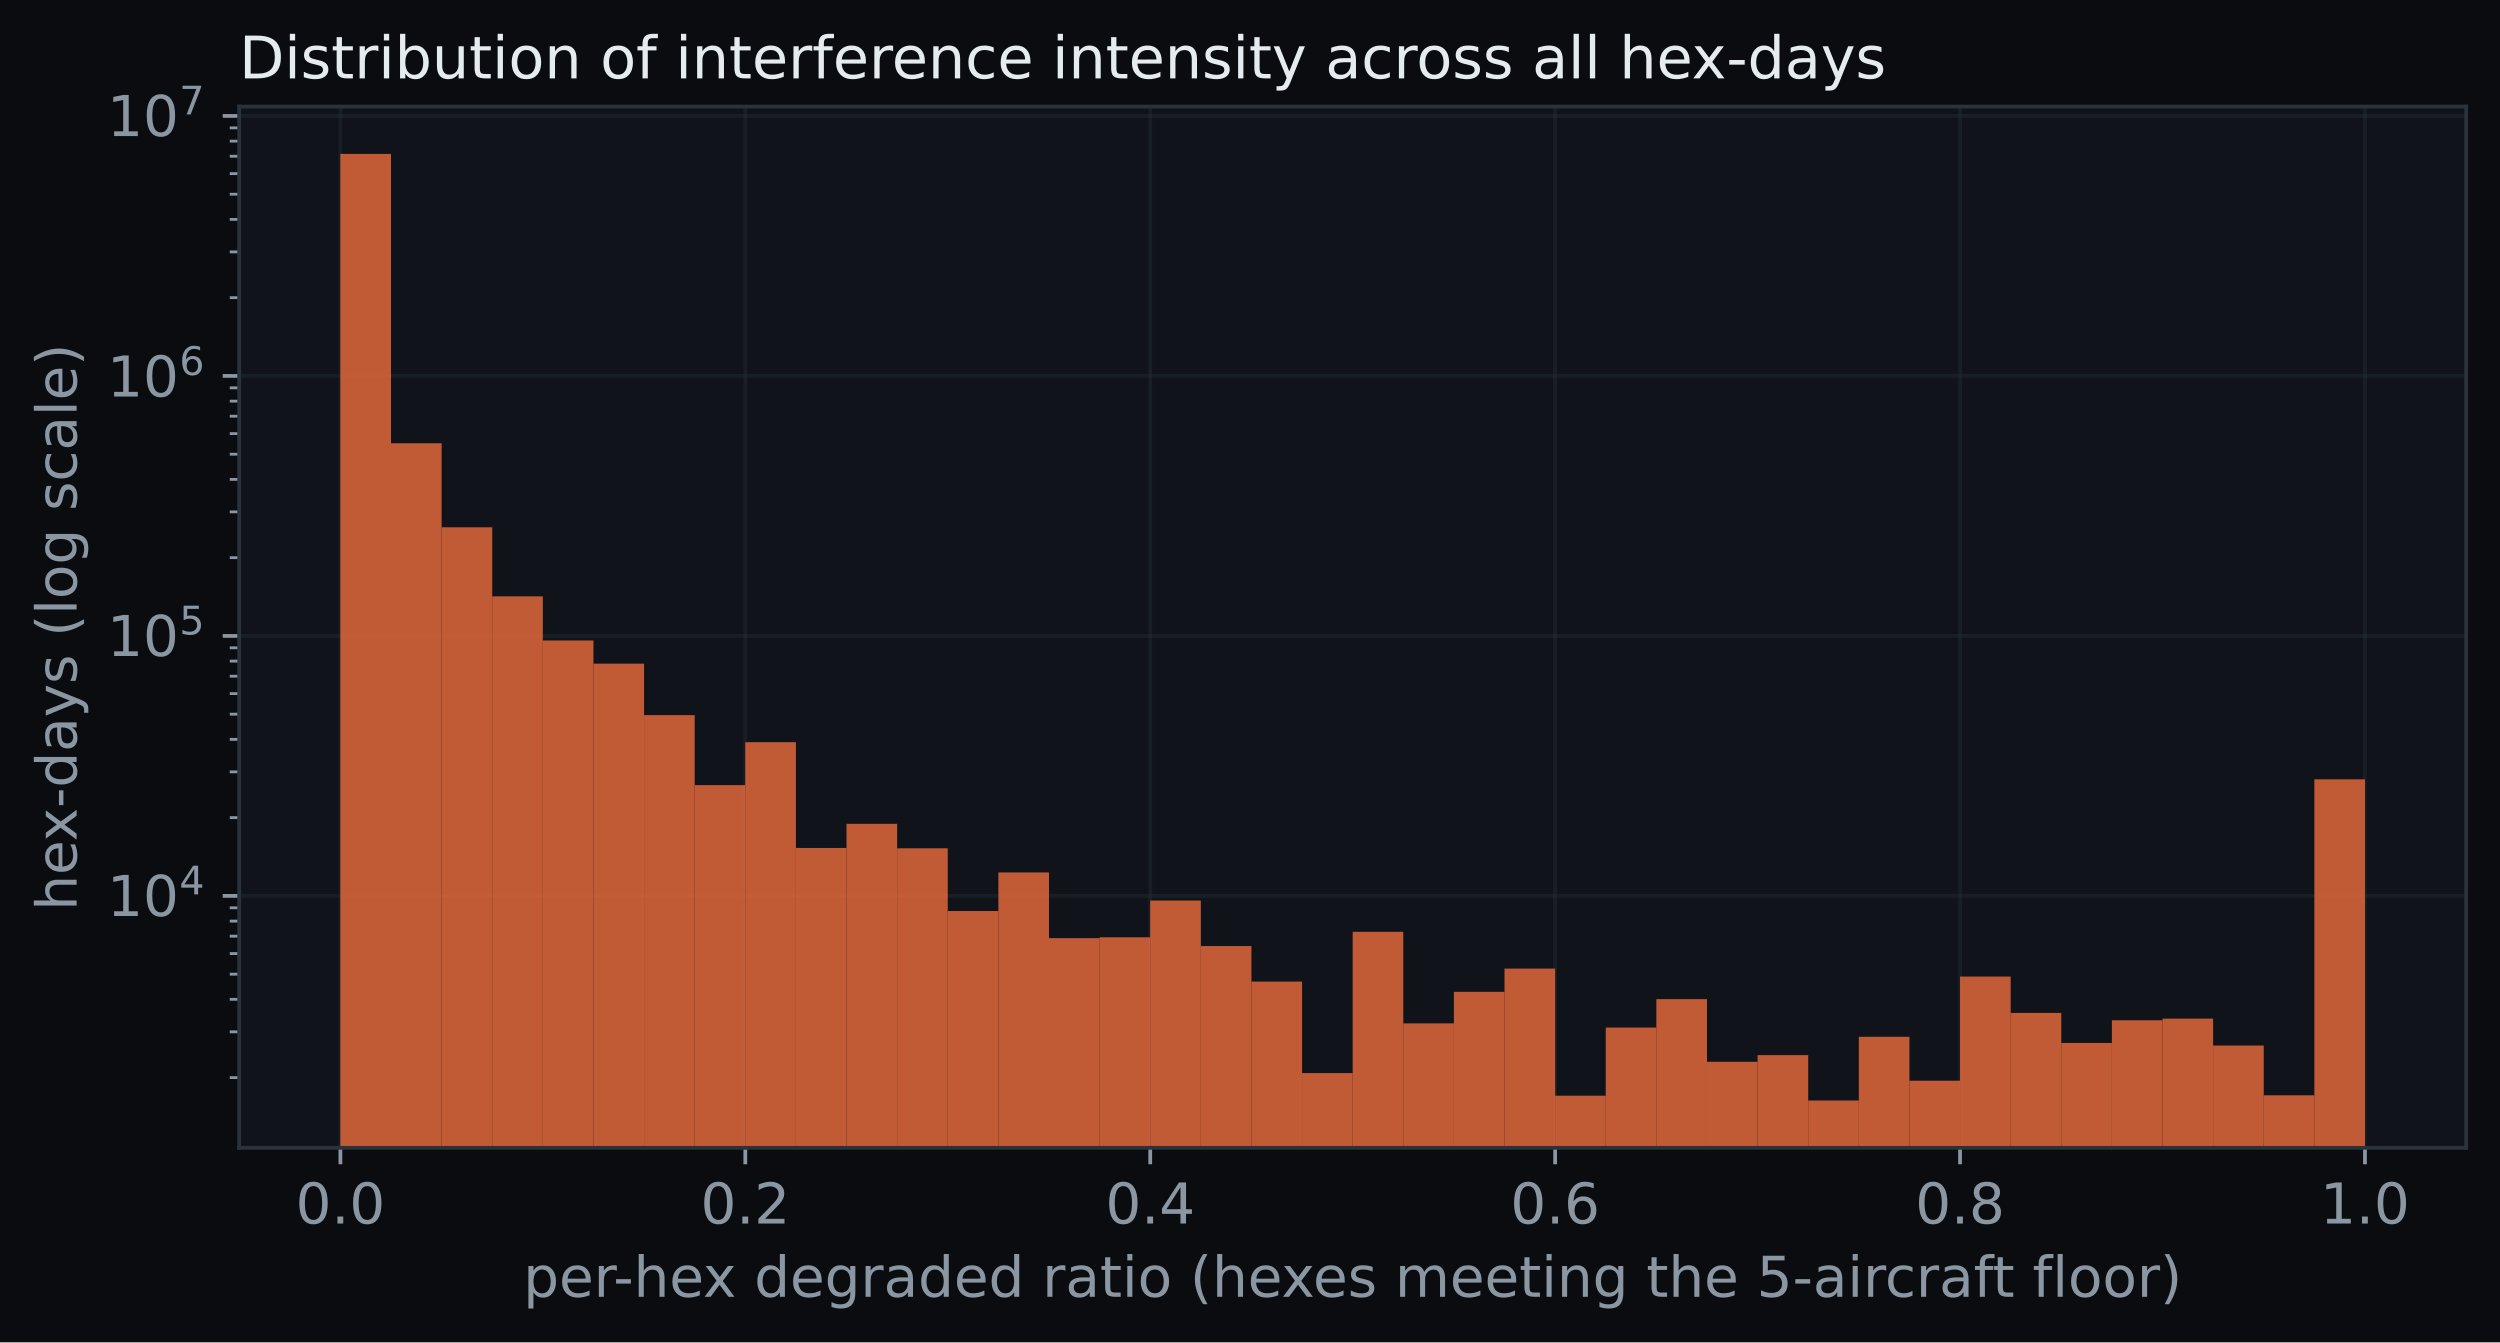
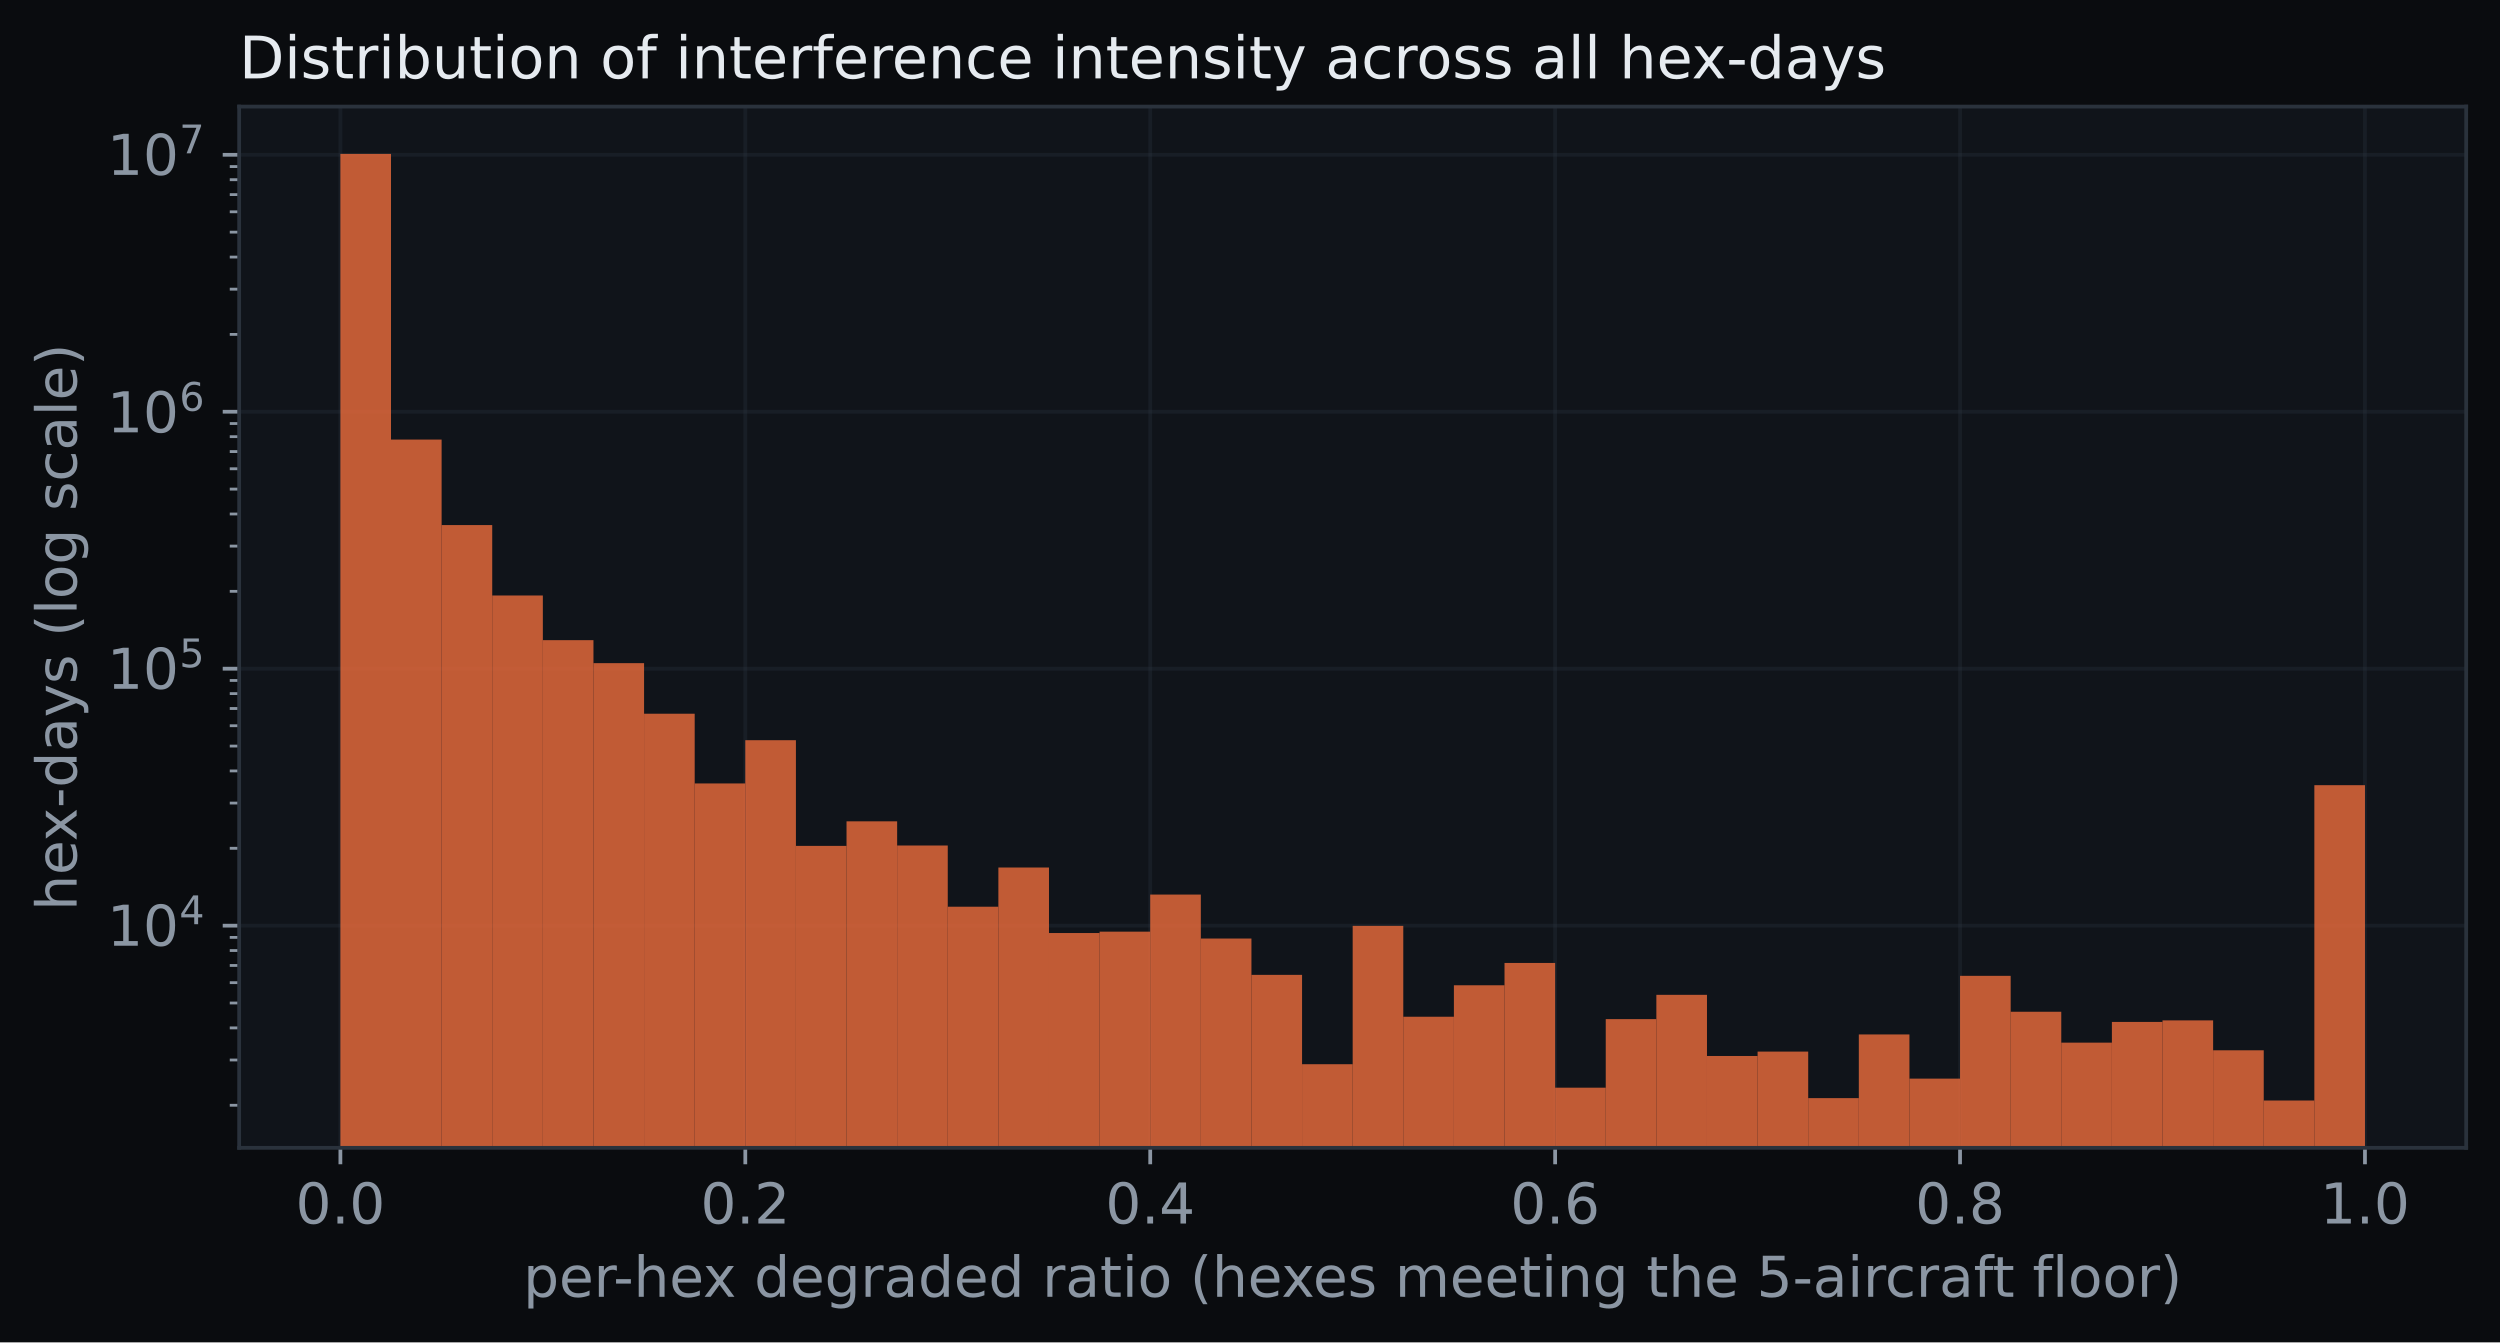
<svg xmlns="http://www.w3.org/2000/svg" xmlns:xlink="http://www.w3.org/1999/xlink" width="532.434pt" height="285.886pt" viewBox="0 0 532.434 285.886" version="1.1">
  <defs>
    <style type="text/css">*{stroke-linejoin: round; stroke-linecap: butt}</style>
  </defs>
  <g id="figure_1">
    <g id="patch_1">
      <path d="M 0 285.886  L 532.434 285.886  L 532.434 0  L 0 0  z " style="fill: #0a0c0f" />
    </g>
    <g id="axes_1">
      <g id="patch_2">
        <path d="M 50.934 244.458  L 525.234 244.458  L 525.234 22.698  L 50.934 22.698  z " style="fill: #10141a" />
      </g>
      <g id="matplotlib.axis_1">
        <g id="xtick_1">
          <g id="line2d_1">
-             <path d="M 72.493 244.458  L 72.493 22.698  " clip-path="url(#pe78b18caf6)" style="fill: none; stroke: #2a323c; stroke-opacity: 0.35; stroke-width: 0.8; stroke-linecap: square" />
+             <path d="M 72.493 244.458  L 72.493 22.698  " clip-path="url(#p1aed45b03b)" style="fill: none; stroke: #2a323c; stroke-opacity: 0.35; stroke-width: 0.8; stroke-linecap: square" />
          </g>
          <g id="line2d_2">
            <defs>
-               <path id="mdc5066c6ee" d="M 0 0  L 0 3.5  " style="stroke: #8b96a3; stroke-width: 0.8" />
+               <path id="mf5ebb1d7a1" d="M 0 0  L 0 3.5  " style="stroke: #8b96a3; stroke-width: 0.8" />
            </defs>
            <g>
-               <use xlink:href="#mdc5066c6ee" x="72.493" y="244.458" style="fill: #8b96a3; stroke: #8b96a3; stroke-width: 0.8" />
+               <use xlink:href="#mf5ebb1d7a1" x="72.493" y="244.458" style="fill: #8b96a3; stroke: #8b96a3; stroke-width: 0.8" />
            </g>
          </g>
          <g id="text_1">
            <text style="font-size: 12px; font-family: 'DejaVu Sans'; text-anchor: middle; fill: #8b96a3" x="72.493" y="260.576" transform="rotate(-0 72.49284 260.5762)">0.0</text>
          </g>
        </g>
        <g id="xtick_2">
          <g id="line2d_3">
-             <path d="M 158.729 244.458  L 158.729 22.698  " clip-path="url(#pe78b18caf6)" style="fill: none; stroke: #2a323c; stroke-opacity: 0.35; stroke-width: 0.8; stroke-linecap: square" />
+             <path d="M 158.729 244.458  L 158.729 22.698  " clip-path="url(#p1aed45b03b)" style="fill: none; stroke: #2a323c; stroke-opacity: 0.35; stroke-width: 0.8; stroke-linecap: square" />
          </g>
          <g id="line2d_4">
            <g>
-               <use xlink:href="#mdc5066c6ee" x="158.729" y="244.458" style="fill: #8b96a3; stroke: #8b96a3; stroke-width: 0.8" />
+               <use xlink:href="#mf5ebb1d7a1" x="158.729" y="244.458" style="fill: #8b96a3; stroke: #8b96a3; stroke-width: 0.8" />
            </g>
          </g>
          <g id="text_2">
            <text style="font-size: 12px; font-family: 'DejaVu Sans'; text-anchor: middle; fill: #8b96a3" x="158.729" y="260.576" transform="rotate(-0 158.7292 260.5762)">0.2</text>
          </g>
        </g>
        <g id="xtick_3">
          <g id="line2d_5">
-             <path d="M 244.966 244.458  L 244.966 22.698  " clip-path="url(#pe78b18caf6)" style="fill: none; stroke: #2a323c; stroke-opacity: 0.35; stroke-width: 0.8; stroke-linecap: square" />
+             <path d="M 244.966 244.458  L 244.966 22.698  " clip-path="url(#p1aed45b03b)" style="fill: none; stroke: #2a323c; stroke-opacity: 0.35; stroke-width: 0.8; stroke-linecap: square" />
          </g>
          <g id="line2d_6">
            <g>
-               <use xlink:href="#mdc5066c6ee" x="244.966" y="244.458" style="fill: #8b96a3; stroke: #8b96a3; stroke-width: 0.8" />
+               <use xlink:href="#mf5ebb1d7a1" x="244.966" y="244.458" style="fill: #8b96a3; stroke: #8b96a3; stroke-width: 0.8" />
            </g>
          </g>
          <g id="text_3">
            <text style="font-size: 12px; font-family: 'DejaVu Sans'; text-anchor: middle; fill: #8b96a3" x="244.966" y="260.576" transform="rotate(-0 244.9656 260.5762)">0.4</text>
          </g>
        </g>
        <g id="xtick_4">
          <g id="line2d_7">
-             <path d="M 331.202 244.458  L 331.202 22.698  " clip-path="url(#pe78b18caf6)" style="fill: none; stroke: #2a323c; stroke-opacity: 0.35; stroke-width: 0.8; stroke-linecap: square" />
+             <path d="M 331.202 244.458  L 331.202 22.698  " clip-path="url(#p1aed45b03b)" style="fill: none; stroke: #2a323c; stroke-opacity: 0.35; stroke-width: 0.8; stroke-linecap: square" />
          </g>
          <g id="line2d_8">
            <g>
-               <use xlink:href="#mdc5066c6ee" x="331.202" y="244.458" style="fill: #8b96a3; stroke: #8b96a3; stroke-width: 0.8" />
+               <use xlink:href="#mf5ebb1d7a1" x="331.202" y="244.458" style="fill: #8b96a3; stroke: #8b96a3; stroke-width: 0.8" />
            </g>
          </g>
          <g id="text_4">
            <text style="font-size: 12px; font-family: 'DejaVu Sans'; text-anchor: middle; fill: #8b96a3" x="331.202" y="260.576" transform="rotate(-0 331.2019 260.5762)">0.6</text>
          </g>
        </g>
        <g id="xtick_5">
          <g id="line2d_9">
-             <path d="M 417.438 244.458  L 417.438 22.698  " clip-path="url(#pe78b18caf6)" style="fill: none; stroke: #2a323c; stroke-opacity: 0.35; stroke-width: 0.8; stroke-linecap: square" />
+             <path d="M 417.438 244.458  L 417.438 22.698  " clip-path="url(#p1aed45b03b)" style="fill: none; stroke: #2a323c; stroke-opacity: 0.35; stroke-width: 0.8; stroke-linecap: square" />
          </g>
          <g id="line2d_10">
            <g>
-               <use xlink:href="#mdc5066c6ee" x="417.438" y="244.458" style="fill: #8b96a3; stroke: #8b96a3; stroke-width: 0.8" />
+               <use xlink:href="#mf5ebb1d7a1" x="417.438" y="244.458" style="fill: #8b96a3; stroke: #8b96a3; stroke-width: 0.8" />
            </g>
          </g>
          <g id="text_5">
            <text style="font-size: 12px; font-family: 'DejaVu Sans'; text-anchor: middle; fill: #8b96a3" x="417.438" y="260.576" transform="rotate(-0 417.4383 260.5762)">0.8</text>
          </g>
        </g>
        <g id="xtick_6">
          <g id="line2d_11">
-             <path d="M 503.675 244.458  L 503.675 22.698  " clip-path="url(#pe78b18caf6)" style="fill: none; stroke: #2a323c; stroke-opacity: 0.35; stroke-width: 0.8; stroke-linecap: square" />
+             <path d="M 503.675 244.458  L 503.675 22.698  " clip-path="url(#p1aed45b03b)" style="fill: none; stroke: #2a323c; stroke-opacity: 0.35; stroke-width: 0.8; stroke-linecap: square" />
          </g>
          <g id="line2d_12">
            <g>
-               <use xlink:href="#mdc5066c6ee" x="503.675" y="244.458" style="fill: #8b96a3; stroke: #8b96a3; stroke-width: 0.8" />
+               <use xlink:href="#mf5ebb1d7a1" x="503.675" y="244.458" style="fill: #8b96a3; stroke: #8b96a3; stroke-width: 0.8" />
            </g>
          </g>
          <g id="text_6">
            <text style="font-size: 12px; font-family: 'DejaVu Sans'; text-anchor: middle; fill: #8b96a3" x="503.675" y="260.576" transform="rotate(-0 503.6747 260.5762)">1.0</text>
          </g>
        </g>
        <g id="text_7">
          <text style="font-size: 12px; font-family: 'DejaVu Sans'; text-anchor: middle; fill: #8b96a3" x="288.084" y="276.19" transform="rotate(-0 288.0838 276.1899)">per-hex degraded ratio (hexes meeting the 5-aircraft floor)</text>
        </g>
      </g>
      <g id="matplotlib.axis_2">
        <g id="ytick_1">
          <g id="line2d_13">
-             <path d="M 50.934 190.802  L 525.234 190.802  " clip-path="url(#pe78b18caf6)" style="fill: none; stroke: #2a323c; stroke-opacity: 0.35; stroke-width: 0.8; stroke-linecap: square" />
+             <path d="M 50.934 197.14  L 525.234 197.14  " clip-path="url(#p1aed45b03b)" style="fill: none; stroke: #2a323c; stroke-opacity: 0.35; stroke-width: 0.8; stroke-linecap: square" />
          </g>
          <g id="line2d_14">
            <defs>
-               <path id="m44e5e47dce" d="M 0 0  L -3.5 0  " style="stroke: #8b96a3; stroke-width: 0.8" />
+               <path id="mcbe7cbd34a" d="M 0 0  L -3.5 0  " style="stroke: #8b96a3; stroke-width: 0.8" />
            </defs>
            <g>
-               <use xlink:href="#m44e5e47dce" x="50.934" y="190.802" style="fill: #8b96a3; stroke: #8b96a3; stroke-width: 0.8" />
+               <use xlink:href="#mcbe7cbd34a" x="50.934" y="197.14" style="fill: #8b96a3; stroke: #8b96a3; stroke-width: 0.8" />
            </g>
          </g>
          <g id="text_8">
-             <g style="fill: #8b96a3" transform="translate(22.81375 195.361)">
+             <g style="fill: #8b96a3" transform="translate(22.81375 201.6991)">
              <text>
                <tspan x="0" y="-0.281" style="font-size: 12px; font-family: 'DejaVu Sans'; fill: #8b96a3">1</tspan>
                <tspan x="7.635" y="-0.281" style="font-size: 12px; font-family: 'DejaVu Sans'; fill: #8b96a3">0</tspan>
                <tspan x="15.384" y="-4.875" style="font-size: 8.4px; font-family: 'DejaVu Sans'; fill: #8b96a3">4</tspan>
              </text>
            </g>
          </g>
        </g>
        <g id="ytick_2">
          <g id="line2d_15">
-             <path d="M 50.934 135.433  L 525.234 135.433  " clip-path="url(#pe78b18caf6)" style="fill: none; stroke: #2a323c; stroke-opacity: 0.35; stroke-width: 0.8; stroke-linecap: square" />
+             <path d="M 50.934 142.417  L 525.234 142.417  " clip-path="url(#p1aed45b03b)" style="fill: none; stroke: #2a323c; stroke-opacity: 0.35; stroke-width: 0.8; stroke-linecap: square" />
          </g>
          <g id="line2d_16">
            <g>
-               <use xlink:href="#m44e5e47dce" x="50.934" y="135.433" style="fill: #8b96a3; stroke: #8b96a3; stroke-width: 0.8" />
+               <use xlink:href="#mcbe7cbd34a" x="50.934" y="142.417" style="fill: #8b96a3; stroke: #8b96a3; stroke-width: 0.8" />
            </g>
          </g>
          <g id="text_9">
-             <g style="fill: #8b96a3" transform="translate(22.81375 139.992)">
+             <g style="fill: #8b96a3" transform="translate(22.81375 146.9757)">
              <text>
                <tspan x="0" y="-0.281" style="font-size: 12px; font-family: 'DejaVu Sans'; fill: #8b96a3">1</tspan>
                <tspan x="7.635" y="-0.281" style="font-size: 12px; font-family: 'DejaVu Sans'; fill: #8b96a3">0</tspan>
                <tspan x="15.384" y="-4.875" style="font-size: 8.4px; font-family: 'DejaVu Sans'; fill: #8b96a3">5</tspan>
              </text>
            </g>
          </g>
        </g>
        <g id="ytick_3">
          <g id="line2d_17">
-             <path d="M 50.934 80.064  L 525.234 80.064  " clip-path="url(#pe78b18caf6)" style="fill: none; stroke: #2a323c; stroke-opacity: 0.35; stroke-width: 0.8; stroke-linecap: square" />
+             <path d="M 50.934 87.693  L 525.234 87.693  " clip-path="url(#p1aed45b03b)" style="fill: none; stroke: #2a323c; stroke-opacity: 0.35; stroke-width: 0.8; stroke-linecap: square" />
          </g>
          <g id="line2d_18">
            <g>
-               <use xlink:href="#m44e5e47dce" x="50.934" y="80.064" style="fill: #8b96a3; stroke: #8b96a3; stroke-width: 0.8" />
+               <use xlink:href="#mcbe7cbd34a" x="50.934" y="87.693" style="fill: #8b96a3; stroke: #8b96a3; stroke-width: 0.8" />
            </g>
          </g>
          <g id="text_10">
-             <g style="fill: #8b96a3" transform="translate(22.81375 84.62305)">
+             <g style="fill: #8b96a3" transform="translate(22.81375 92.25234)">
              <text>
                <tspan x="0" y="-0.172" style="font-size: 12px; font-family: 'DejaVu Sans'; fill: #8b96a3">1</tspan>
                <tspan x="7.635" y="-0.172" style="font-size: 12px; font-family: 'DejaVu Sans'; fill: #8b96a3">0</tspan>
                <tspan x="15.384" y="-4.766" style="font-size: 8.4px; font-family: 'DejaVu Sans'; fill: #8b96a3">6</tspan>
              </text>
            </g>
          </g>
        </g>
        <g id="ytick_4">
          <g id="line2d_19">
-             <path d="M 50.934 24.695  L 525.234 24.695  " clip-path="url(#pe78b18caf6)" style="fill: none; stroke: #2a323c; stroke-opacity: 0.35; stroke-width: 0.8; stroke-linecap: square" />
+             <path d="M 50.934 32.97  L 525.234 32.97  " clip-path="url(#p1aed45b03b)" style="fill: none; stroke: #2a323c; stroke-opacity: 0.35; stroke-width: 0.8; stroke-linecap: square" />
          </g>
          <g id="line2d_20">
            <g>
-               <use xlink:href="#m44e5e47dce" x="50.934" y="24.695" style="fill: #8b96a3; stroke: #8b96a3; stroke-width: 0.8" />
+               <use xlink:href="#mcbe7cbd34a" x="50.934" y="32.97" style="fill: #8b96a3; stroke: #8b96a3; stroke-width: 0.8" />
            </g>
          </g>
          <g id="text_11">
-             <g style="fill: #8b96a3" transform="translate(22.81375 29.25409)">
+             <g style="fill: #8b96a3" transform="translate(22.81375 37.52897)">
              <text>
                <tspan x="0" y="-0.281" style="font-size: 12px; font-family: 'DejaVu Sans'; fill: #8b96a3">1</tspan>
                <tspan x="7.635" y="-0.281" style="font-size: 12px; font-family: 'DejaVu Sans'; fill: #8b96a3">0</tspan>
                <tspan x="15.384" y="-4.875" style="font-size: 8.4px; font-family: 'DejaVu Sans'; fill: #8b96a3">7</tspan>
              </text>
            </g>
          </g>
        </g>
        <g id="ytick_5">
          <g id="line2d_21">
            <defs>
-               <path id="m44e218c4b0" d="M 0 0  L -2 0  " style="stroke: #8b96a3; stroke-width: 0.6" />
+               <path id="m568c5ddea0" d="M 0 0  L -2 0  " style="stroke: #8b96a3; stroke-width: 0.6" />
            </defs>
            <g>
-               <use xlink:href="#m44e218c4b0" x="50.934" y="229.503" style="fill: #8b96a3; stroke: #8b96a3; stroke-width: 0.6" />
+               <use xlink:href="#m568c5ddea0" x="50.934" y="235.39" style="fill: #8b96a3; stroke: #8b96a3; stroke-width: 0.6" />
            </g>
          </g>
        </g>
        <g id="ytick_6">
          <g id="line2d_22">
            <g>
-               <use xlink:href="#m44e218c4b0" x="50.934" y="219.753" style="fill: #8b96a3; stroke: #8b96a3; stroke-width: 0.6" />
+               <use xlink:href="#m568c5ddea0" x="50.934" y="225.754" style="fill: #8b96a3; stroke: #8b96a3; stroke-width: 0.6" />
            </g>
          </g>
        </g>
        <g id="ytick_7">
          <g id="line2d_23">
            <g>
-               <use xlink:href="#m44e218c4b0" x="50.934" y="212.835" style="fill: #8b96a3; stroke: #8b96a3; stroke-width: 0.6" />
+               <use xlink:href="#m568c5ddea0" x="50.934" y="218.917" style="fill: #8b96a3; stroke: #8b96a3; stroke-width: 0.6" />
            </g>
          </g>
        </g>
        <g id="ytick_8">
          <g id="line2d_24">
            <g>
-               <use xlink:href="#m44e218c4b0" x="50.934" y="207.47" style="fill: #8b96a3; stroke: #8b96a3; stroke-width: 0.6" />
+               <use xlink:href="#m568c5ddea0" x="50.934" y="213.613" style="fill: #8b96a3; stroke: #8b96a3; stroke-width: 0.6" />
            </g>
          </g>
        </g>
        <g id="ytick_9">
          <g id="line2d_25">
            <g>
-               <use xlink:href="#m44e218c4b0" x="50.934" y="203.085" style="fill: #8b96a3; stroke: #8b96a3; stroke-width: 0.6" />
+               <use xlink:href="#m568c5ddea0" x="50.934" y="209.28" style="fill: #8b96a3; stroke: #8b96a3; stroke-width: 0.6" />
            </g>
          </g>
        </g>
        <g id="ytick_10">
          <g id="line2d_26">
            <g>
-               <use xlink:href="#m44e218c4b0" x="50.934" y="199.379" style="fill: #8b96a3; stroke: #8b96a3; stroke-width: 0.6" />
+               <use xlink:href="#m568c5ddea0" x="50.934" y="205.617" style="fill: #8b96a3; stroke: #8b96a3; stroke-width: 0.6" />
            </g>
          </g>
        </g>
        <g id="ytick_11">
          <g id="line2d_27">
            <g>
-               <use xlink:href="#m44e218c4b0" x="50.934" y="196.168" style="fill: #8b96a3; stroke: #8b96a3; stroke-width: 0.6" />
+               <use xlink:href="#m568c5ddea0" x="50.934" y="202.443" style="fill: #8b96a3; stroke: #8b96a3; stroke-width: 0.6" />
            </g>
          </g>
        </g>
        <g id="ytick_12">
          <g id="line2d_28">
            <g>
-               <use xlink:href="#m44e218c4b0" x="50.934" y="193.335" style="fill: #8b96a3; stroke: #8b96a3; stroke-width: 0.6" />
+               <use xlink:href="#m568c5ddea0" x="50.934" y="199.644" style="fill: #8b96a3; stroke: #8b96a3; stroke-width: 0.6" />
            </g>
          </g>
        </g>
        <g id="ytick_13">
          <g id="line2d_29">
            <g>
-               <use xlink:href="#m44e218c4b0" x="50.934" y="174.134" style="fill: #8b96a3; stroke: #8b96a3; stroke-width: 0.6" />
+               <use xlink:href="#m568c5ddea0" x="50.934" y="180.667" style="fill: #8b96a3; stroke: #8b96a3; stroke-width: 0.6" />
            </g>
          </g>
        </g>
        <g id="ytick_14">
          <g id="line2d_30">
            <g>
-               <use xlink:href="#m44e218c4b0" x="50.934" y="164.384" style="fill: #8b96a3; stroke: #8b96a3; stroke-width: 0.6" />
+               <use xlink:href="#m568c5ddea0" x="50.934" y="171.03" style="fill: #8b96a3; stroke: #8b96a3; stroke-width: 0.6" />
            </g>
          </g>
        </g>
        <g id="ytick_15">
          <g id="line2d_31">
            <g>
-               <use xlink:href="#m44e218c4b0" x="50.934" y="157.466" style="fill: #8b96a3; stroke: #8b96a3; stroke-width: 0.6" />
+               <use xlink:href="#m568c5ddea0" x="50.934" y="164.193" style="fill: #8b96a3; stroke: #8b96a3; stroke-width: 0.6" />
            </g>
          </g>
        </g>
        <g id="ytick_16">
          <g id="line2d_32">
            <g>
-               <use xlink:href="#m44e218c4b0" x="50.934" y="152.101" style="fill: #8b96a3; stroke: #8b96a3; stroke-width: 0.6" />
+               <use xlink:href="#m568c5ddea0" x="50.934" y="158.89" style="fill: #8b96a3; stroke: #8b96a3; stroke-width: 0.6" />
            </g>
          </g>
        </g>
        <g id="ytick_17">
          <g id="line2d_33">
            <g>
-               <use xlink:href="#m44e218c4b0" x="50.934" y="147.716" style="fill: #8b96a3; stroke: #8b96a3; stroke-width: 0.6" />
+               <use xlink:href="#m568c5ddea0" x="50.934" y="154.557" style="fill: #8b96a3; stroke: #8b96a3; stroke-width: 0.6" />
            </g>
          </g>
        </g>
        <g id="ytick_18">
          <g id="line2d_34">
            <g>
-               <use xlink:href="#m44e218c4b0" x="50.934" y="144.01" style="fill: #8b96a3; stroke: #8b96a3; stroke-width: 0.6" />
+               <use xlink:href="#m568c5ddea0" x="50.934" y="150.893" style="fill: #8b96a3; stroke: #8b96a3; stroke-width: 0.6" />
            </g>
          </g>
        </g>
        <g id="ytick_19">
          <g id="line2d_35">
            <g>
-               <use xlink:href="#m44e218c4b0" x="50.934" y="140.799" style="fill: #8b96a3; stroke: #8b96a3; stroke-width: 0.6" />
+               <use xlink:href="#m568c5ddea0" x="50.934" y="147.72" style="fill: #8b96a3; stroke: #8b96a3; stroke-width: 0.6" />
            </g>
          </g>
        </g>
        <g id="ytick_20">
          <g id="line2d_36">
            <g>
-               <use xlink:href="#m44e218c4b0" x="50.934" y="137.966" style="fill: #8b96a3; stroke: #8b96a3; stroke-width: 0.6" />
+               <use xlink:href="#m568c5ddea0" x="50.934" y="144.921" style="fill: #8b96a3; stroke: #8b96a3; stroke-width: 0.6" />
            </g>
          </g>
        </g>
        <g id="ytick_21">
          <g id="line2d_37">
            <g>
-               <use xlink:href="#m44e218c4b0" x="50.934" y="118.765" style="fill: #8b96a3; stroke: #8b96a3; stroke-width: 0.6" />
+               <use xlink:href="#m568c5ddea0" x="50.934" y="125.943" style="fill: #8b96a3; stroke: #8b96a3; stroke-width: 0.6" />
            </g>
          </g>
        </g>
        <g id="ytick_22">
          <g id="line2d_38">
            <g>
-               <use xlink:href="#m44e218c4b0" x="50.934" y="109.015" style="fill: #8b96a3; stroke: #8b96a3; stroke-width: 0.6" />
+               <use xlink:href="#m568c5ddea0" x="50.934" y="116.307" style="fill: #8b96a3; stroke: #8b96a3; stroke-width: 0.6" />
            </g>
          </g>
        </g>
        <g id="ytick_23">
          <g id="line2d_39">
            <g>
-               <use xlink:href="#m44e218c4b0" x="50.934" y="102.098" style="fill: #8b96a3; stroke: #8b96a3; stroke-width: 0.6" />
+               <use xlink:href="#m568c5ddea0" x="50.934" y="109.47" style="fill: #8b96a3; stroke: #8b96a3; stroke-width: 0.6" />
            </g>
          </g>
        </g>
        <g id="ytick_24">
          <g id="line2d_40">
            <g>
-               <use xlink:href="#m44e218c4b0" x="50.934" y="96.732" style="fill: #8b96a3; stroke: #8b96a3; stroke-width: 0.6" />
+               <use xlink:href="#m568c5ddea0" x="50.934" y="104.167" style="fill: #8b96a3; stroke: #8b96a3; stroke-width: 0.6" />
            </g>
          </g>
        </g>
        <g id="ytick_25">
          <g id="line2d_41">
            <g>
-               <use xlink:href="#m44e218c4b0" x="50.934" y="92.348" style="fill: #8b96a3; stroke: #8b96a3; stroke-width: 0.6" />
+               <use xlink:href="#m568c5ddea0" x="50.934" y="99.834" style="fill: #8b96a3; stroke: #8b96a3; stroke-width: 0.6" />
            </g>
          </g>
        </g>
        <g id="ytick_26">
          <g id="line2d_42">
            <g>
-               <use xlink:href="#m44e218c4b0" x="50.934" y="88.641" style="fill: #8b96a3; stroke: #8b96a3; stroke-width: 0.6" />
+               <use xlink:href="#m568c5ddea0" x="50.934" y="96.17" style="fill: #8b96a3; stroke: #8b96a3; stroke-width: 0.6" />
            </g>
          </g>
        </g>
        <g id="ytick_27">
          <g id="line2d_43">
            <g>
-               <use xlink:href="#m44e218c4b0" x="50.934" y="85.43" style="fill: #8b96a3; stroke: #8b96a3; stroke-width: 0.6" />
+               <use xlink:href="#m568c5ddea0" x="50.934" y="92.997" style="fill: #8b96a3; stroke: #8b96a3; stroke-width: 0.6" />
            </g>
          </g>
        </g>
        <g id="ytick_28">
          <g id="line2d_44">
            <g>
-               <use xlink:href="#m44e218c4b0" x="50.934" y="82.598" style="fill: #8b96a3; stroke: #8b96a3; stroke-width: 0.6" />
+               <use xlink:href="#m568c5ddea0" x="50.934" y="90.197" style="fill: #8b96a3; stroke: #8b96a3; stroke-width: 0.6" />
            </g>
          </g>
        </g>
        <g id="ytick_29">
          <g id="line2d_45">
            <g>
-               <use xlink:href="#m44e218c4b0" x="50.934" y="63.396" style="fill: #8b96a3; stroke: #8b96a3; stroke-width: 0.6" />
+               <use xlink:href="#m568c5ddea0" x="50.934" y="71.22" style="fill: #8b96a3; stroke: #8b96a3; stroke-width: 0.6" />
            </g>
          </g>
        </g>
        <g id="ytick_30">
          <g id="line2d_46">
            <g>
-               <use xlink:href="#m44e218c4b0" x="50.934" y="53.646" style="fill: #8b96a3; stroke: #8b96a3; stroke-width: 0.6" />
+               <use xlink:href="#m568c5ddea0" x="50.934" y="61.584" style="fill: #8b96a3; stroke: #8b96a3; stroke-width: 0.6" />
            </g>
          </g>
        </g>
        <g id="ytick_31">
          <g id="line2d_47">
            <g>
-               <use xlink:href="#m44e218c4b0" x="50.934" y="46.729" style="fill: #8b96a3; stroke: #8b96a3; stroke-width: 0.6" />
+               <use xlink:href="#m568c5ddea0" x="50.934" y="54.747" style="fill: #8b96a3; stroke: #8b96a3; stroke-width: 0.6" />
            </g>
          </g>
        </g>
        <g id="ytick_32">
          <g id="line2d_48">
            <g>
-               <use xlink:href="#m44e218c4b0" x="50.934" y="41.363" style="fill: #8b96a3; stroke: #8b96a3; stroke-width: 0.6" />
+               <use xlink:href="#m568c5ddea0" x="50.934" y="49.443" style="fill: #8b96a3; stroke: #8b96a3; stroke-width: 0.6" />
            </g>
          </g>
        </g>
        <g id="ytick_33">
          <g id="line2d_49">
            <g>
-               <use xlink:href="#m44e218c4b0" x="50.934" y="36.979" style="fill: #8b96a3; stroke: #8b96a3; stroke-width: 0.6" />
+               <use xlink:href="#m568c5ddea0" x="50.934" y="45.11" style="fill: #8b96a3; stroke: #8b96a3; stroke-width: 0.6" />
            </g>
          </g>
        </g>
        <g id="ytick_34">
          <g id="line2d_50">
            <g>
-               <use xlink:href="#m44e218c4b0" x="50.934" y="33.272" style="fill: #8b96a3; stroke: #8b96a3; stroke-width: 0.6" />
+               <use xlink:href="#m568c5ddea0" x="50.934" y="41.447" style="fill: #8b96a3; stroke: #8b96a3; stroke-width: 0.6" />
            </g>
          </g>
        </g>
        <g id="ytick_35">
          <g id="line2d_51">
            <g>
-               <use xlink:href="#m44e218c4b0" x="50.934" y="30.061" style="fill: #8b96a3; stroke: #8b96a3; stroke-width: 0.6" />
+               <use xlink:href="#m568c5ddea0" x="50.934" y="38.273" style="fill: #8b96a3; stroke: #8b96a3; stroke-width: 0.6" />
            </g>
          </g>
        </g>
        <g id="ytick_36">
          <g id="line2d_52">
            <g>
-               <use xlink:href="#m44e218c4b0" x="50.934" y="27.229" style="fill: #8b96a3; stroke: #8b96a3; stroke-width: 0.6" />
+               <use xlink:href="#m568c5ddea0" x="50.934" y="35.474" style="fill: #8b96a3; stroke: #8b96a3; stroke-width: 0.6" />
            </g>
          </g>
        </g>
        <g id="text_12">
          <text style="font-size: 12px; font-family: 'DejaVu Sans'; text-anchor: middle; fill: #8b96a3" x="16.318" y="133.578" transform="rotate(-90 16.31812 133.578)">hex-days (log scale)</text>
        </g>
      </g>
      <g id="patch_3">
-         <path d="M 72.493 55781.239  L 83.272 55781.239  L 83.272 32.778  L 72.493 32.778  z " clip-path="url(#pe78b18caf6)" style="fill: #e0673a; opacity: 0.85" />
+         <path d="M 72.493 55139.404  L 83.272 55139.404  L 83.272 32.778  L 72.493 32.778  z " clip-path="url(#p1aed45b03b)" style="fill: #e0673a; opacity: 0.85" />
      </g>
      <g id="patch_4">
-         <path d="M 83.272 55781.239  L 94.052 55781.239  L 94.052 94.404  L 83.272 94.404  z " clip-path="url(#pe78b18caf6)" style="fill: #e0673a; opacity: 0.85" />
+         <path d="M 83.272 55139.404  L 94.052 55139.404  L 94.052 93.617  L 83.272 93.617  z " clip-path="url(#p1aed45b03b)" style="fill: #e0673a; opacity: 0.85" />
      </g>
      <g id="patch_5">
-         <path d="M 94.052 55781.239  L 104.831 55781.239  L 104.831 112.301  L 94.052 112.301  z " clip-path="url(#pe78b18caf6)" style="fill: #e0673a; opacity: 0.85" />
+         <path d="M 94.052 55139.404  L 104.831 55139.404  L 104.831 111.826  L 94.052 111.826  z " clip-path="url(#p1aed45b03b)" style="fill: #e0673a; opacity: 0.85" />
      </g>
      <g id="patch_6">
-         <path d="M 104.831 55781.239  L 115.611 55781.239  L 115.611 127.008  L 104.831 127.008  z " clip-path="url(#pe78b18caf6)" style="fill: #e0673a; opacity: 0.85" />
+         <path d="M 104.831 55139.404  L 115.611 55139.404  L 115.611 126.823  L 104.831 126.823  z " clip-path="url(#p1aed45b03b)" style="fill: #e0673a; opacity: 0.85" />
      </g>
      <g id="patch_7">
-         <path d="M 115.611 55781.239  L 126.391 55781.239  L 126.391 136.405  L 115.611 136.405  z " clip-path="url(#pe78b18caf6)" style="fill: #e0673a; opacity: 0.85" />
+         <path d="M 115.611 55139.404  L 126.391 55139.404  L 126.391 136.337  L 115.611 136.337  z " clip-path="url(#p1aed45b03b)" style="fill: #e0673a; opacity: 0.85" />
      </g>
      <g id="patch_8">
-         <path d="M 126.391 55781.239  L 137.17 55781.239  L 137.17 141.341  L 126.391 141.341  z " clip-path="url(#pe78b18caf6)" style="fill: #e0673a; opacity: 0.85" />
+         <path d="M 126.391 55139.404  L 137.17 55139.404  L 137.17 141.233  L 126.391 141.233  z " clip-path="url(#p1aed45b03b)" style="fill: #e0673a; opacity: 0.85" />
      </g>
      <g id="patch_9">
-         <path d="M 137.17 55781.239  L 147.95 55781.239  L 147.95 152.304  L 137.17 152.304  z " clip-path="url(#pe78b18caf6)" style="fill: #e0673a; opacity: 0.85" />
+         <path d="M 137.17 55139.404  L 147.95 55139.404  L 147.95 152.004  L 137.17 152.004  z " clip-path="url(#p1aed45b03b)" style="fill: #e0673a; opacity: 0.85" />
      </g>
      <g id="patch_10">
-         <path d="M 147.95 55781.239  L 158.729 55781.239  L 158.729 167.213  L 147.95 167.213  z " clip-path="url(#pe78b18caf6)" style="fill: #e0673a; opacity: 0.85" />
+         <path d="M 147.95 55139.404  L 158.729 55139.404  L 158.729 166.854  L 147.95 166.854  z " clip-path="url(#p1aed45b03b)" style="fill: #e0673a; opacity: 0.85" />
      </g>
      <g id="patch_11">
-         <path d="M 158.729 55781.239  L 169.509 55781.239  L 169.509 158.067  L 158.729 158.067  z " clip-path="url(#pe78b18caf6)" style="fill: #e0673a; opacity: 0.85" />
+         <path d="M 158.729 55139.404  L 169.509 55139.404  L 169.509 157.642  L 158.729 157.642  z " clip-path="url(#p1aed45b03b)" style="fill: #e0673a; opacity: 0.85" />
      </g>
      <g id="patch_12">
-         <path d="M 169.509 55781.239  L 180.288 55781.239  L 180.288 180.591  L 169.509 180.591  z " clip-path="url(#pe78b18caf6)" style="fill: #e0673a; opacity: 0.85" />
+         <path d="M 169.509 55139.404  L 180.288 55139.404  L 180.288 180.151  L 169.509 180.151  z " clip-path="url(#p1aed45b03b)" style="fill: #e0673a; opacity: 0.85" />
      </g>
      <g id="patch_13">
-         <path d="M 180.288 55781.239  L 191.068 55781.239  L 191.068 175.454  L 180.288 175.454  z " clip-path="url(#pe78b18caf6)" style="fill: #e0673a; opacity: 0.85" />
+         <path d="M 180.288 55139.404  L 191.068 55139.404  L 191.068 174.921  L 180.288 174.921  z " clip-path="url(#p1aed45b03b)" style="fill: #e0673a; opacity: 0.85" />
      </g>
      <g id="patch_14">
-         <path d="M 191.068 55781.239  L 201.847 55781.239  L 201.847 180.664  L 191.068 180.664  z " clip-path="url(#pe78b18caf6)" style="fill: #e0673a; opacity: 0.85" />
+         <path d="M 191.068 55139.404  L 201.847 55139.404  L 201.847 180.069  L 191.068 180.069  z " clip-path="url(#p1aed45b03b)" style="fill: #e0673a; opacity: 0.85" />
      </g>
      <g id="patch_15">
-         <path d="M 201.847 55781.239  L 212.627 55781.239  L 212.627 194.027  L 201.847 194.027  z " clip-path="url(#pe78b18caf6)" style="fill: #e0673a; opacity: 0.85" />
+         <path d="M 201.847 55139.404  L 212.627 55139.404  L 212.627 193.106  L 201.847 193.106  z " clip-path="url(#p1aed45b03b)" style="fill: #e0673a; opacity: 0.85" />
      </g>
      <g id="patch_16">
-         <path d="M 212.627 55781.239  L 223.406 55781.239  L 223.406 185.81  L 212.627 185.81  z " clip-path="url(#pe78b18caf6)" style="fill: #e0673a; opacity: 0.85" />
+         <path d="M 212.627 55139.404  L 223.406 55139.404  L 223.406 184.758  L 212.627 184.758  z " clip-path="url(#p1aed45b03b)" style="fill: #e0673a; opacity: 0.85" />
      </g>
      <g id="patch_17">
-         <path d="M 223.406 55781.239  L 234.186 55781.239  L 234.186 199.801  L 223.406 199.801  z " clip-path="url(#pe78b18caf6)" style="fill: #e0673a; opacity: 0.85" />
+         <path d="M 223.406 55139.404  L 234.186 55139.404  L 234.186 198.712  L 223.406 198.712  z " clip-path="url(#p1aed45b03b)" style="fill: #e0673a; opacity: 0.85" />
      </g>
      <g id="patch_18">
-         <path d="M 234.186 55781.239  L 244.966 55781.239  L 244.966 199.617  L 234.186 199.617  z " clip-path="url(#pe78b18caf6)" style="fill: #e0673a; opacity: 0.85" />
+         <path d="M 234.186 55139.404  L 244.966 55139.404  L 244.966 198.417  L 234.186 198.417  z " clip-path="url(#p1aed45b03b)" style="fill: #e0673a; opacity: 0.85" />
      </g>
      <g id="patch_19">
-         <path d="M 244.966 55781.239  L 255.745 55781.239  L 255.745 191.794  L 244.966 191.794  z " clip-path="url(#pe78b18caf6)" style="fill: #e0673a; opacity: 0.85" />
+         <path d="M 244.966 55139.404  L 255.745 55139.404  L 255.745 190.518  L 244.966 190.518  z " clip-path="url(#p1aed45b03b)" style="fill: #e0673a; opacity: 0.85" />
      </g>
      <g id="patch_20">
-         <path d="M 255.745 55781.239  L 266.525 55781.239  L 266.525 201.481  L 255.745 201.481  z " clip-path="url(#pe78b18caf6)" style="fill: #e0673a; opacity: 0.85" />
+         <path d="M 255.745 55139.404  L 266.525 55139.404  L 266.525 199.883  L 255.745 199.883  z " clip-path="url(#p1aed45b03b)" style="fill: #e0673a; opacity: 0.85" />
      </g>
      <g id="patch_21">
-         <path d="M 266.525 55781.239  L 277.304 55781.239  L 277.304 209.05  L 266.525 209.05  z " clip-path="url(#pe78b18caf6)" style="fill: #e0673a; opacity: 0.85" />
+         <path d="M 266.525 55139.404  L 277.304 55139.404  L 277.304 207.621  L 266.525 207.621  z " clip-path="url(#p1aed45b03b)" style="fill: #e0673a; opacity: 0.85" />
      </g>
      <g id="patch_22">
-         <path d="M 277.304 55781.239  L 288.084 55781.239  L 288.084 228.537  L 277.304 228.537  z " clip-path="url(#pe78b18caf6)" style="fill: #e0673a; opacity: 0.85" />
+         <path d="M 277.304 55139.404  L 288.084 55139.404  L 288.084 226.65  L 277.304 226.65  z " clip-path="url(#p1aed45b03b)" style="fill: #e0673a; opacity: 0.85" />
      </g>
      <g id="patch_23">
-         <path d="M 288.084 55781.239  L 298.863 55781.239  L 298.863 198.452  L 288.084 198.452  z " clip-path="url(#pe78b18caf6)" style="fill: #e0673a; opacity: 0.85" />
+         <path d="M 288.084 55139.404  L 298.863 55139.404  L 298.863 197.183  L 288.084 197.183  z " clip-path="url(#p1aed45b03b)" style="fill: #e0673a; opacity: 0.85" />
      </g>
      <g id="patch_24">
-         <path d="M 298.863 55781.239  L 309.643 55781.239  L 309.643 217.955  L 298.863 217.955  z " clip-path="url(#pe78b18caf6)" style="fill: #e0673a; opacity: 0.85" />
+         <path d="M 298.863 55139.404  L 309.643 55139.404  L 309.643 216.538  L 298.863 216.538  z " clip-path="url(#p1aed45b03b)" style="fill: #e0673a; opacity: 0.85" />
      </g>
      <g id="patch_25">
-         <path d="M 309.643 55781.239  L 320.422 55781.239  L 320.422 211.237  L 309.643 211.237  z " clip-path="url(#pe78b18caf6)" style="fill: #e0673a; opacity: 0.85" />
+         <path d="M 309.643 55139.404  L 320.422 55139.404  L 320.422 209.837  L 309.643 209.837  z " clip-path="url(#p1aed45b03b)" style="fill: #e0673a; opacity: 0.85" />
      </g>
      <g id="patch_26">
-         <path d="M 320.422 55781.239  L 331.202 55781.239  L 331.202 206.283  L 320.422 206.283  z " clip-path="url(#pe78b18caf6)" style="fill: #e0673a; opacity: 0.85" />
+         <path d="M 320.422 55139.404  L 331.202 55139.404  L 331.202 205.083  L 320.422 205.083  z " clip-path="url(#p1aed45b03b)" style="fill: #e0673a; opacity: 0.85" />
      </g>
      <g id="patch_27">
-         <path d="M 331.202 55781.239  L 341.981 55781.239  L 341.981 233.355  L 331.202 233.355  z " clip-path="url(#pe78b18caf6)" style="fill: #e0673a; opacity: 0.85" />
+         <path d="M 331.202 55139.404  L 341.981 55139.404  L 341.981 231.649  L 331.202 231.649  z " clip-path="url(#p1aed45b03b)" style="fill: #e0673a; opacity: 0.85" />
      </g>
      <g id="patch_28">
-         <path d="M 341.981 55781.239  L 352.761 55781.239  L 352.761 218.841  L 341.981 218.841  z " clip-path="url(#pe78b18caf6)" style="fill: #e0673a; opacity: 0.85" />
+         <path d="M 341.981 55139.404  L 352.761 55139.404  L 352.761 217.044  L 341.981 217.044  z " clip-path="url(#p1aed45b03b)" style="fill: #e0673a; opacity: 0.85" />
      </g>
      <g id="patch_29">
-         <path d="M 352.761 55781.239  L 363.541 55781.239  L 363.541 212.787  L 352.761 212.787  z " clip-path="url(#pe78b18caf6)" style="fill: #e0673a; opacity: 0.85" />
+         <path d="M 352.761 55139.404  L 363.541 55139.404  L 363.541 211.873  L 352.761 211.873  z " clip-path="url(#p1aed45b03b)" style="fill: #e0673a; opacity: 0.85" />
      </g>
      <g id="patch_30">
-         <path d="M 363.541 55781.239  L 374.32 55781.239  L 374.32 226.132  L 363.541 226.132  z " clip-path="url(#pe78b18caf6)" style="fill: #e0673a; opacity: 0.85" />
+         <path d="M 363.541 55139.404  L 374.32 55139.404  L 374.32 224.898  L 363.541 224.898  z " clip-path="url(#p1aed45b03b)" style="fill: #e0673a; opacity: 0.85" />
      </g>
      <g id="patch_31">
-         <path d="M 374.32 55781.239  L 385.1 55781.239  L 385.1 224.712  L 374.32 224.712  z " clip-path="url(#pe78b18caf6)" style="fill: #e0673a; opacity: 0.85" />
+         <path d="M 374.32 55139.404  L 385.1 55139.404  L 385.1 223.961  L 374.32 223.961  z " clip-path="url(#p1aed45b03b)" style="fill: #e0673a; opacity: 0.85" />
      </g>
      <g id="patch_32">
-         <path d="M 385.1 55781.239  L 395.879 55781.239  L 395.879 234.378  L 385.1 234.378  z " clip-path="url(#pe78b18caf6)" style="fill: #e0673a; opacity: 0.85" />
+         <path d="M 385.1 55139.404  L 395.879 55139.404  L 395.879 233.871  L 385.1 233.871  z " clip-path="url(#p1aed45b03b)" style="fill: #e0673a; opacity: 0.85" />
      </g>
      <g id="patch_33">
-         <path d="M 395.879 55781.239  L 406.659 55781.239  L 406.659 220.81  L 395.879 220.81  z " clip-path="url(#pe78b18caf6)" style="fill: #e0673a; opacity: 0.85" />
+         <path d="M 395.879 55139.404  L 406.659 55139.404  L 406.659 220.311  L 395.879 220.311  z " clip-path="url(#p1aed45b03b)" style="fill: #e0673a; opacity: 0.85" />
      </g>
      <g id="patch_34">
-         <path d="M 406.659 55781.239  L 417.438 55781.239  L 417.438 230.161  L 406.659 230.161  z " clip-path="url(#pe78b18caf6)" style="fill: #e0673a; opacity: 0.85" />
+         <path d="M 406.659 55139.404  L 417.438 55139.404  L 417.438 229.719  L 406.659 229.719  z " clip-path="url(#p1aed45b03b)" style="fill: #e0673a; opacity: 0.85" />
      </g>
      <g id="patch_35">
-         <path d="M 417.438 55781.239  L 428.218 55781.239  L 428.218 207.98  L 417.438 207.98  z " clip-path="url(#pe78b18caf6)" style="fill: #e0673a; opacity: 0.85" />
+         <path d="M 417.438 55139.404  L 428.218 55139.404  L 428.218 207.828  L 417.438 207.828  z " clip-path="url(#p1aed45b03b)" style="fill: #e0673a; opacity: 0.85" />
      </g>
      <g id="patch_36">
-         <path d="M 428.218 55781.239  L 438.997 55781.239  L 438.997 215.726  L 428.218 215.726  z " clip-path="url(#pe78b18caf6)" style="fill: #e0673a; opacity: 0.85" />
+         <path d="M 428.218 55139.404  L 438.997 55139.404  L 438.997 215.477  L 428.218 215.477  z " clip-path="url(#p1aed45b03b)" style="fill: #e0673a; opacity: 0.85" />
      </g>
      <g id="patch_37">
-         <path d="M 438.997 55781.239  L 449.777 55781.239  L 449.777 222.118  L 438.997 222.118  z " clip-path="url(#pe78b18caf6)" style="fill: #e0673a; opacity: 0.85" />
+         <path d="M 438.997 55139.404  L 449.777 55139.404  L 449.777 222.056  L 438.997 222.056  z " clip-path="url(#p1aed45b03b)" style="fill: #e0673a; opacity: 0.85" />
      </g>
      <g id="patch_38">
-         <path d="M 449.777 55781.239  L 460.556 55781.239  L 460.556 217.294  L 449.777 217.294  z " clip-path="url(#pe78b18caf6)" style="fill: #e0673a; opacity: 0.85" />
+         <path d="M 449.777 55139.404  L 460.556 55139.404  L 460.556 217.644  L 449.777 217.644  z " clip-path="url(#p1aed45b03b)" style="fill: #e0673a; opacity: 0.85" />
      </g>
      <g id="patch_39">
-         <path d="M 460.556 55781.239  L 471.336 55781.239  L 471.336 216.942  L 460.556 216.942  z " clip-path="url(#pe78b18caf6)" style="fill: #e0673a; opacity: 0.85" />
+         <path d="M 460.556 55139.404  L 471.336 55139.404  L 471.336 217.314  L 460.556 217.314  z " clip-path="url(#p1aed45b03b)" style="fill: #e0673a; opacity: 0.85" />
      </g>
      <g id="patch_40">
-         <path d="M 471.336 55781.239  L 482.116 55781.239  L 482.116 222.673  L 471.336 222.673  z " clip-path="url(#pe78b18caf6)" style="fill: #e0673a; opacity: 0.85" />
+         <path d="M 471.336 55139.404  L 482.116 55139.404  L 482.116 223.684  L 471.336 223.684  z " clip-path="url(#p1aed45b03b)" style="fill: #e0673a; opacity: 0.85" />
      </g>
      <g id="patch_41">
-         <path d="M 482.116 55781.239  L 492.895 55781.239  L 492.895 233.27  L 482.116 233.27  z " clip-path="url(#pe78b18caf6)" style="fill: #e0673a; opacity: 0.85" />
+         <path d="M 482.116 55139.404  L 492.895 55139.404  L 492.895 234.378  L 482.116 234.378  z " clip-path="url(#p1aed45b03b)" style="fill: #e0673a; opacity: 0.85" />
      </g>
      <g id="patch_42">
-         <path d="M 492.895 55781.239  L 503.675 55781.239  L 503.675 165.978  L 492.895 165.978  z " clip-path="url(#pe78b18caf6)" style="fill: #e0673a; opacity: 0.85" />
+         <path d="M 492.895 55139.404  L 503.675 55139.404  L 503.675 167.223  L 492.895 167.223  z " clip-path="url(#p1aed45b03b)" style="fill: #e0673a; opacity: 0.85" />
      </g>
      <g id="patch_43">
        <path d="M 50.934 244.458  L 50.934 22.698  " style="fill: none; stroke: #2a323c; stroke-width: 0.8; stroke-linejoin: miter; stroke-linecap: square" />
      </g>
      <g id="patch_44">
        <path d="M 525.234 244.458  L 525.234 22.698  " style="fill: none; stroke: #2a323c; stroke-width: 0.8; stroke-linejoin: miter; stroke-linecap: square" />
      </g>
      <g id="patch_45">
        <path d="M 50.934 244.458  L 525.234 244.458  " style="fill: none; stroke: #2a323c; stroke-width: 0.8; stroke-linejoin: miter; stroke-linecap: square" />
      </g>
      <g id="patch_46">
        <path d="M 50.934 22.698  L 525.234 22.698  " style="fill: none; stroke: #2a323c; stroke-width: 0.8; stroke-linejoin: miter; stroke-linecap: square" />
      </g>
      <g id="text_13">
        <text style="font-size: 12.5px; font-family: 'DejaVu Sans'; text-anchor: start; fill: #e6ebf0" x="50.934" y="16.698" transform="rotate(-0 50.93375 16.69805)">Distribution of interference intensity across all hex-days</text>
      </g>
    </g>
  </g>
  <defs>
-     <clipPath id="pe78b18caf6">
+     <clipPath id="p1aed45b03b">
      <rect x="50.934" y="22.698" width="474.3" height="221.76" />
    </clipPath>
  </defs>
</svg>
